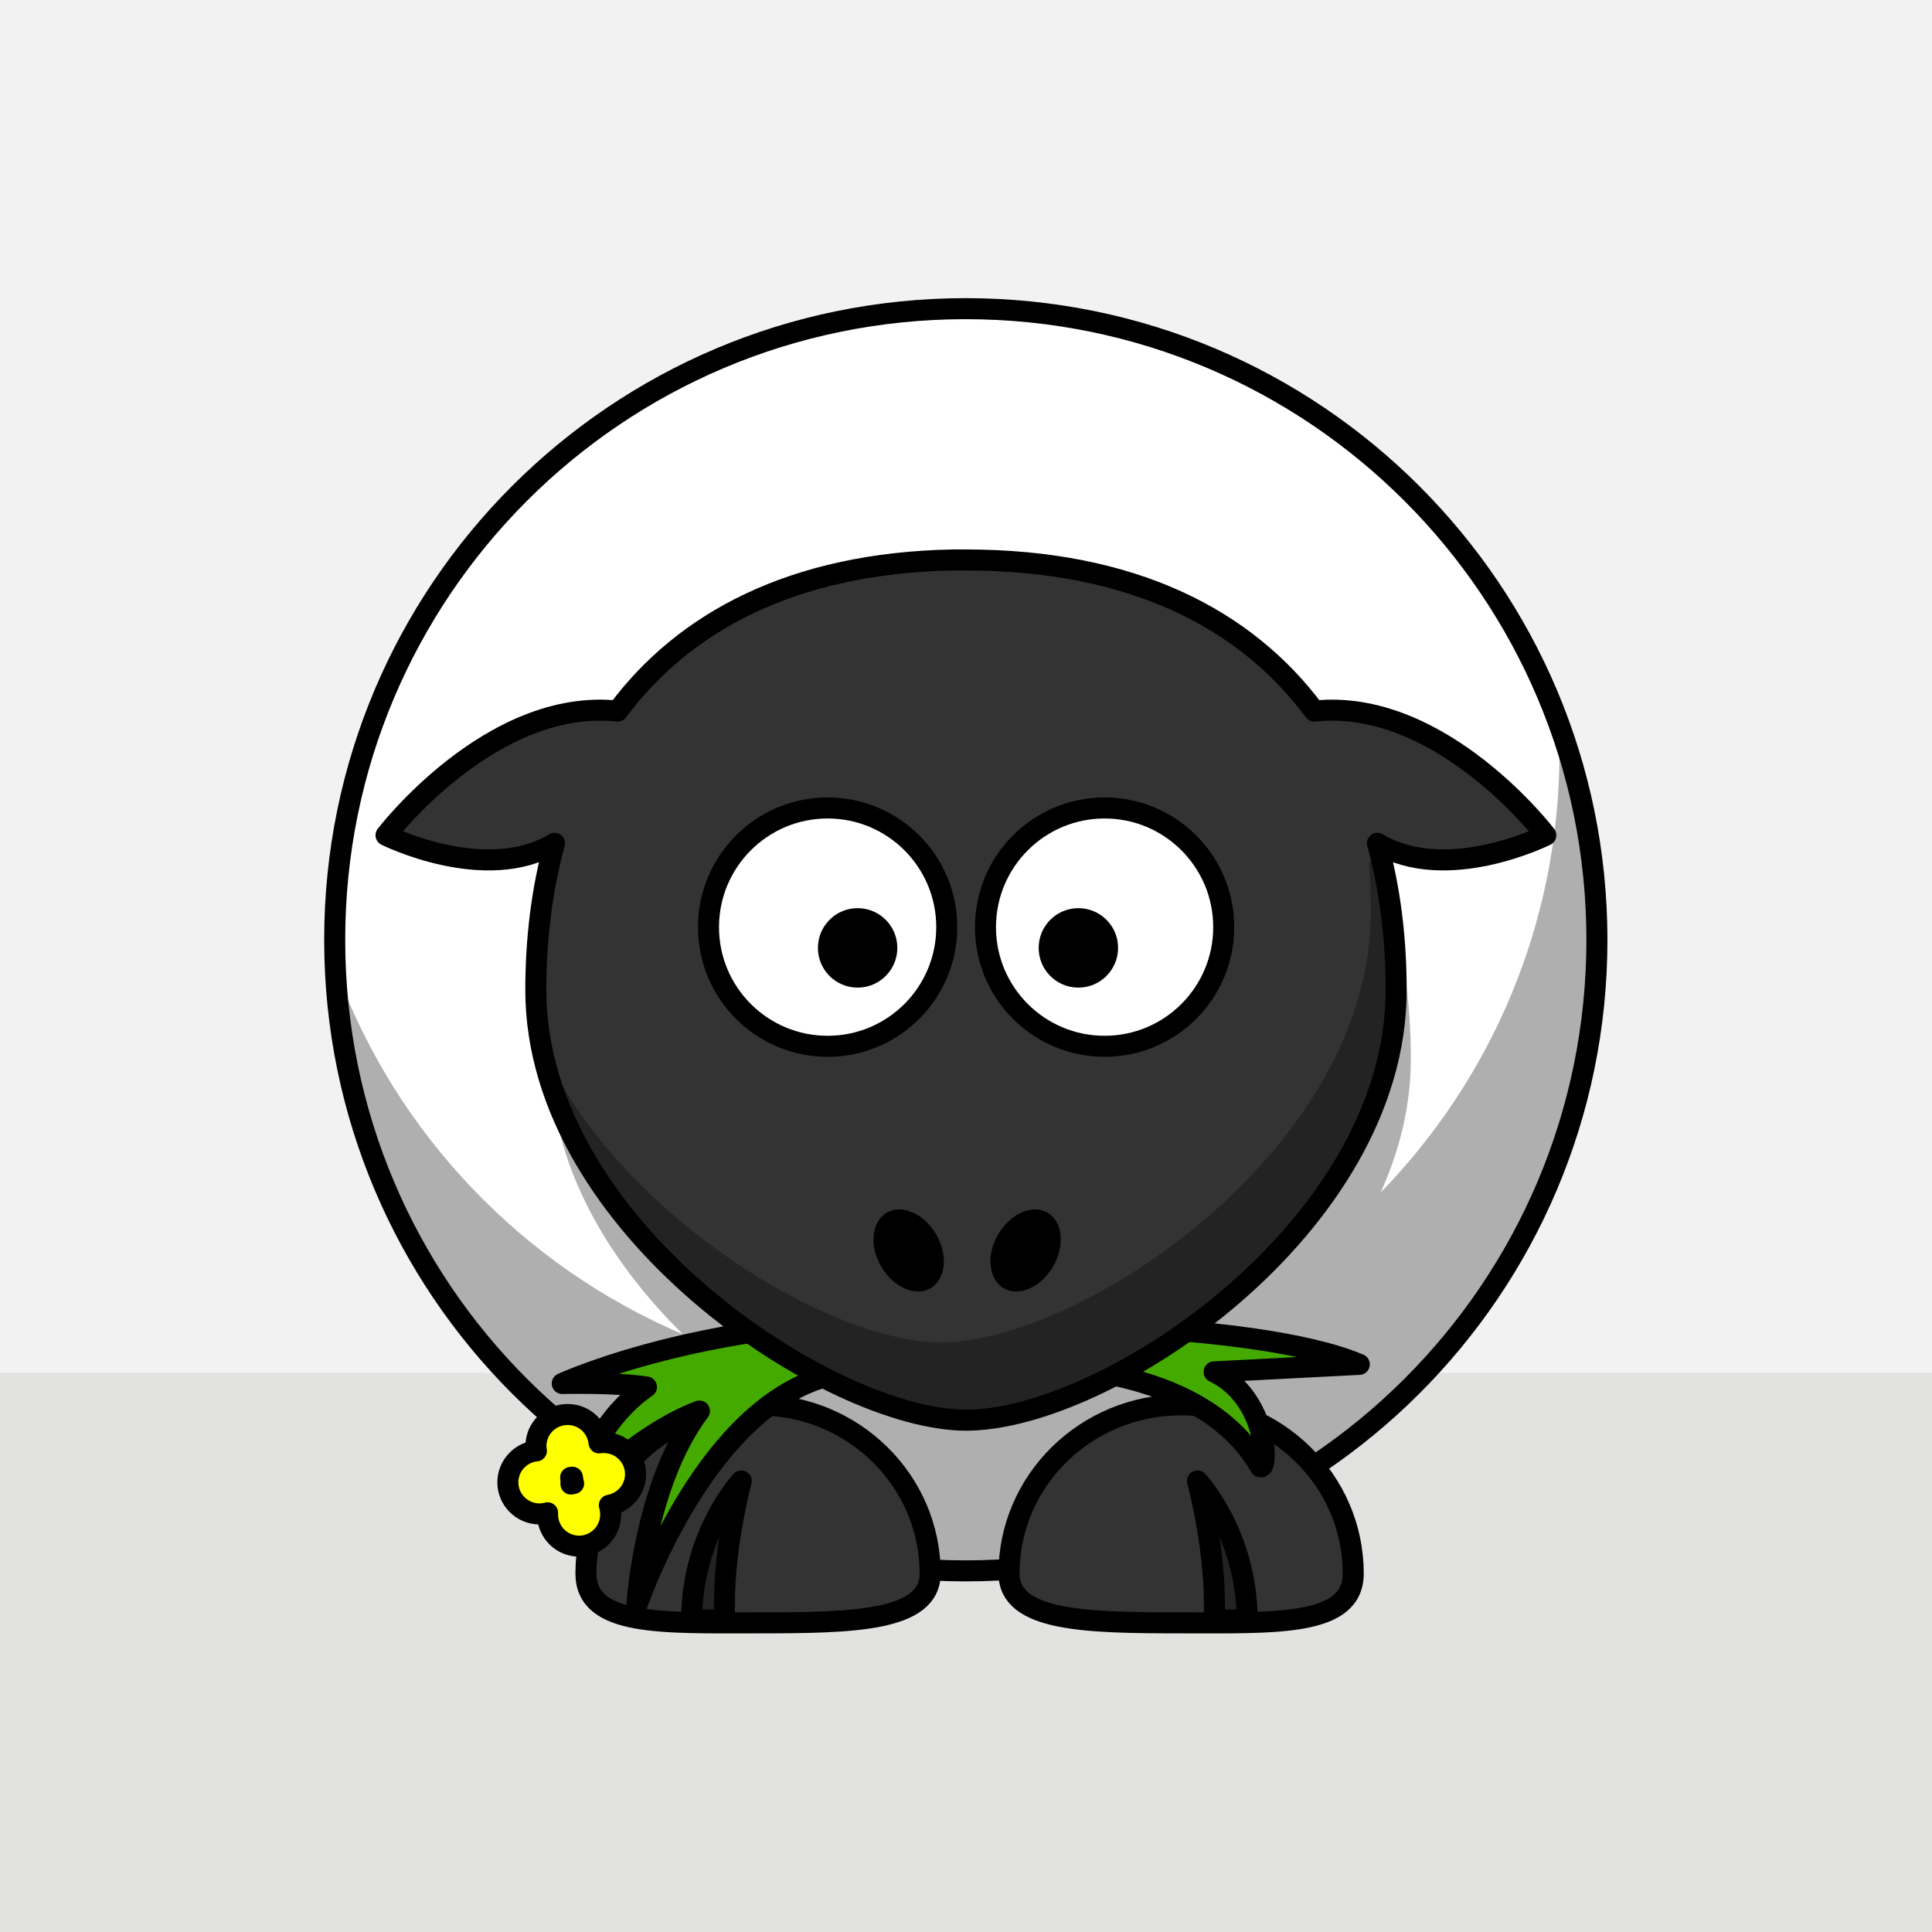
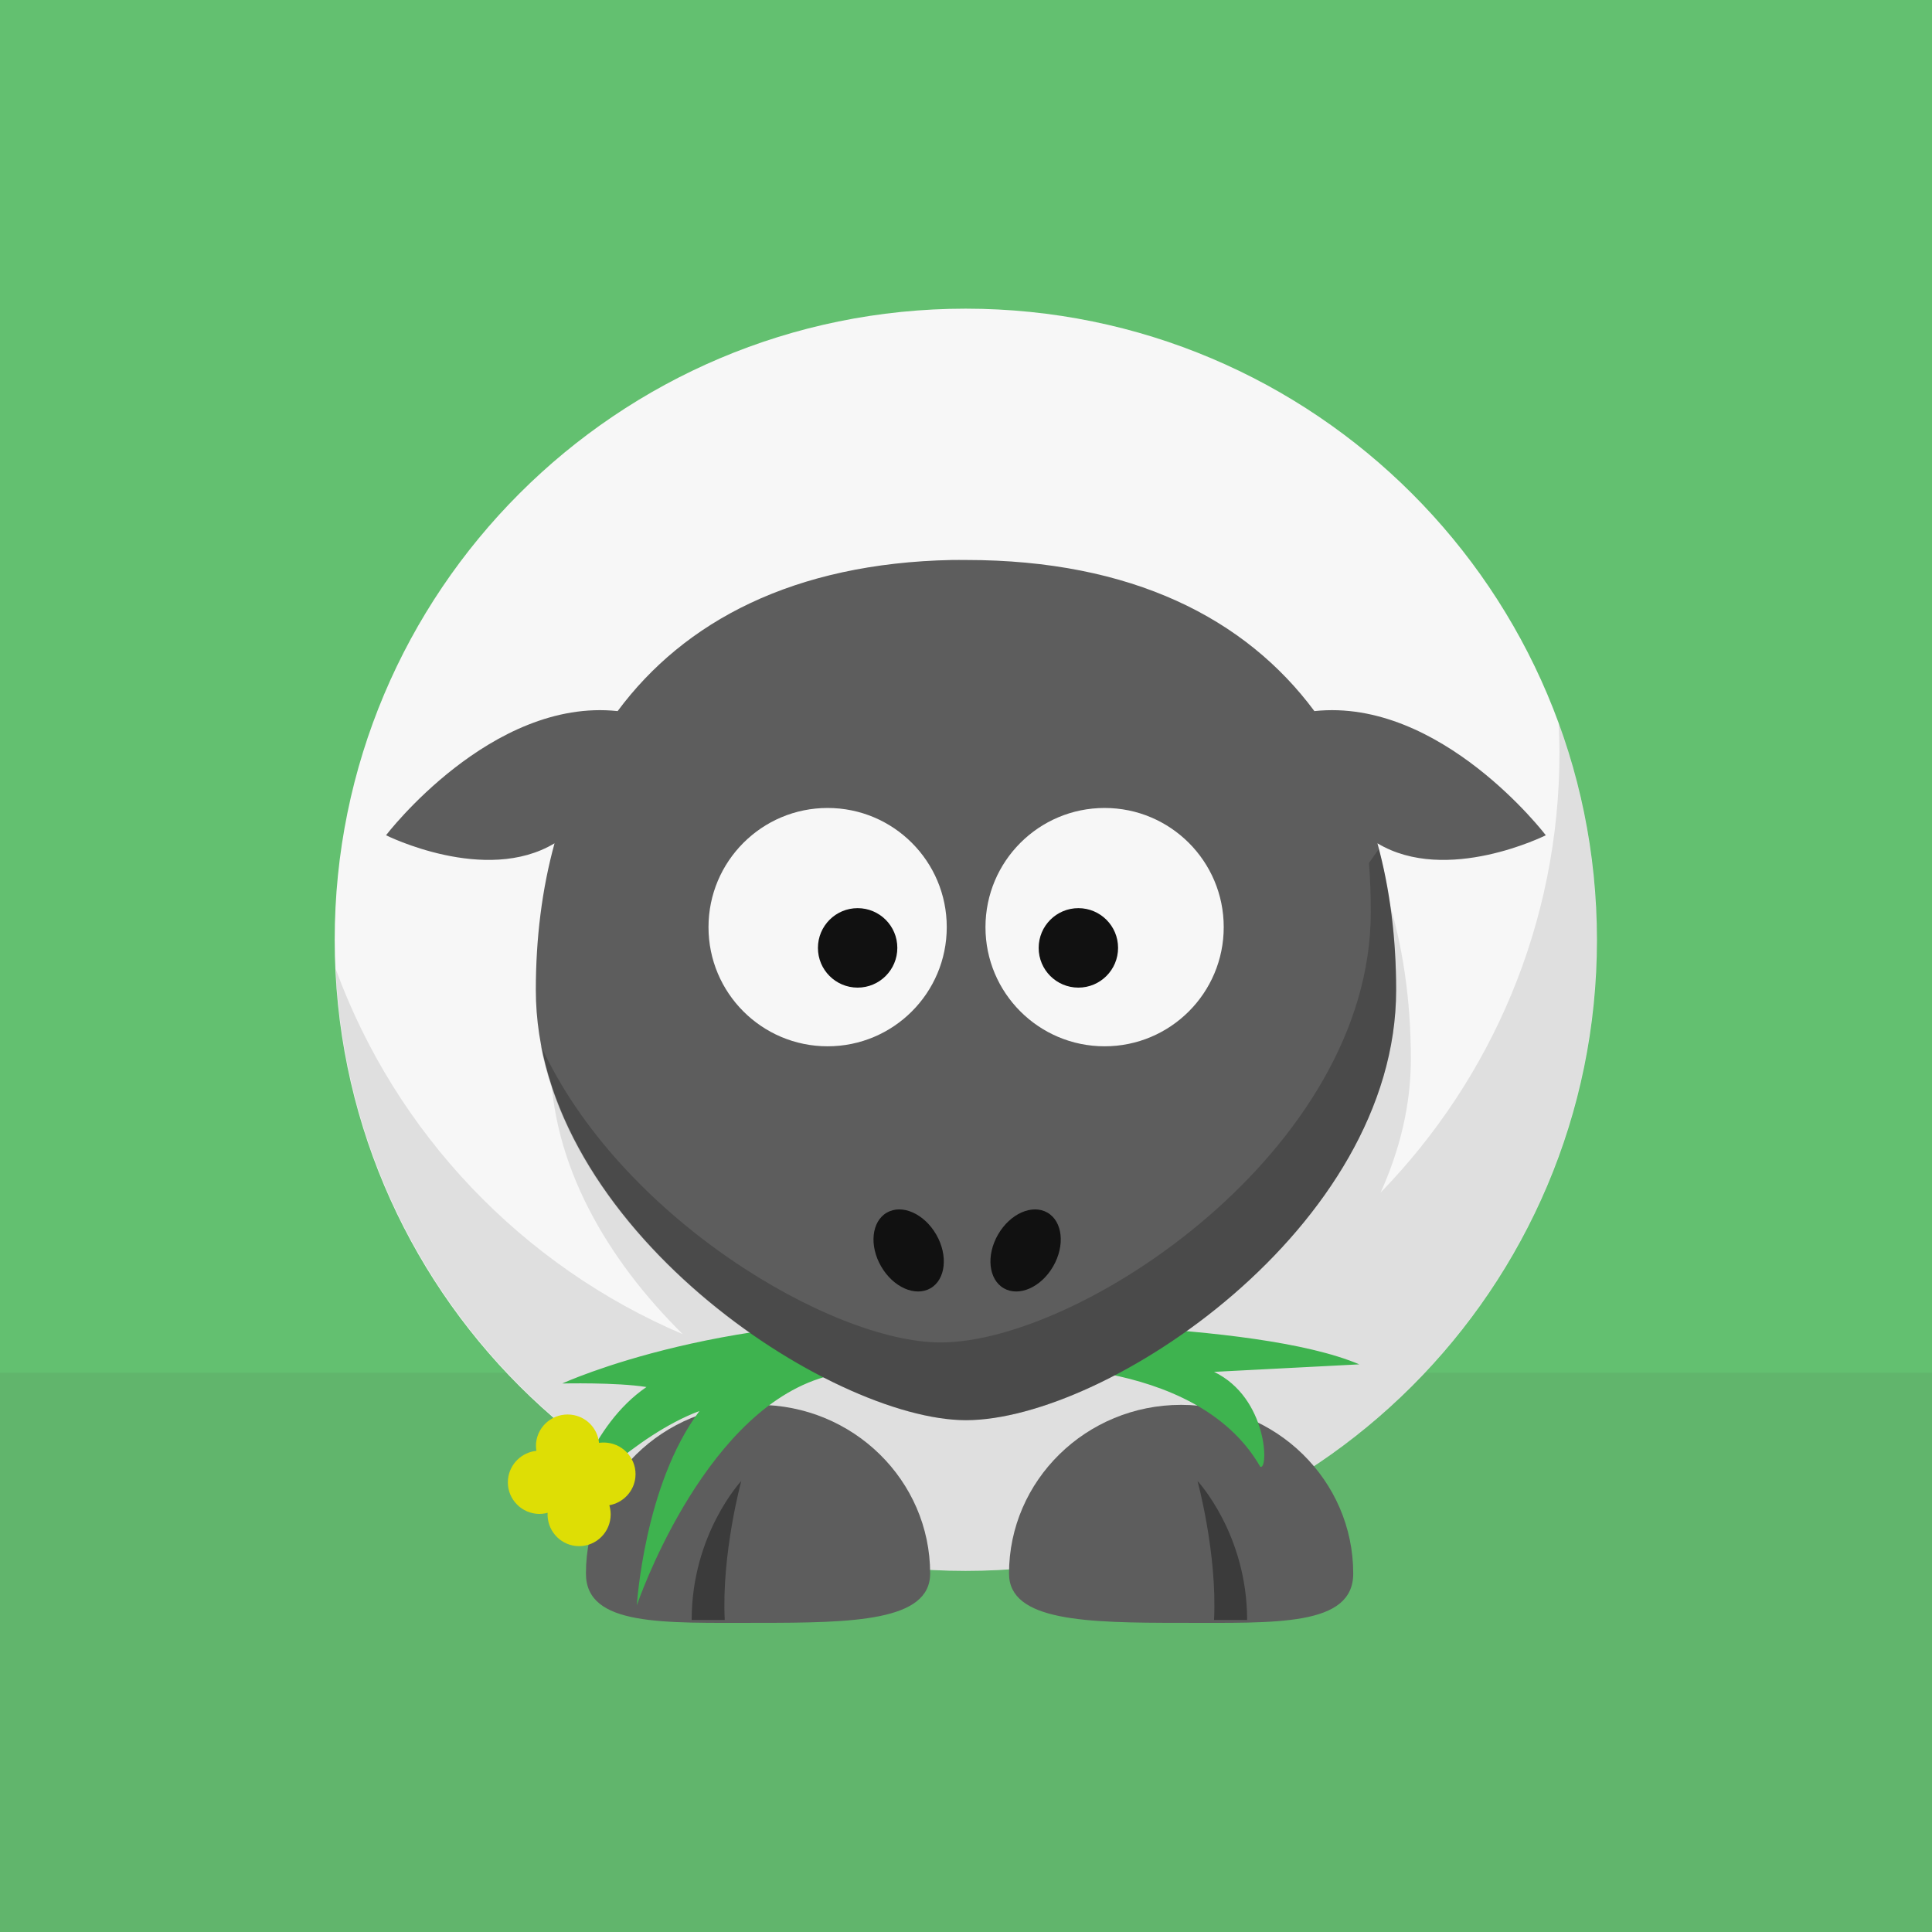
<svg xmlns="http://www.w3.org/2000/svg" id="svg11300" style="enable-background:new" height="512" width="512" version="1.0">
-   <rect id="rect4946" style="color-rendering:auto;color:#000000;isolation:auto;mix-blend-mode:normal;paint-order:stroke fill markers;shape-rendering:auto;solid-color:#000000;image-rendering:auto;enable-background:accumulate;fill:#f2f2f2" height="512" width="512" y="8.383e-8" x="1.478e-7" />
+   <rect id="rect4834" style="color-rendering:auto;color:#000000;isolation:auto;mix-blend-mode:normal;paint-order:stroke fill markers;shape-rendering:auto;solid-color:#000000;image-rendering:auto;enable-background:accumulate;fill:#f7f7f7" height="512" width="512" y="8.383e-8" x="1.478e-7" />
+   <rect id="rect4946" style="opacity:.8;color-rendering:auto;color:#000000;isolation:auto;mix-blend-mode:normal;paint-order:stroke fill markers;shape-rendering:auto;solid-color:#000000;image-rendering:auto;enable-background:accumulate;fill:#3eb34f" height="512" width="512" y="8.383e-8" x="1.478e-7" />
  <path id="rect4969" style="opacity:.1;color-rendering:auto;color:#000000;isolation:auto;mix-blend-mode:normal;paint-order:stroke fill markers;shape-rendering:auto;solid-color:#000000;image-rendering:auto;enable-background:accumulate;fill:#4d514a" d="m1.162e-7 363.8h512v148.2h-512z" />
  <g id="g4903">
-     <path id="path2" style="stroke-linejoin:round;stroke:#000;stroke-width:5.572;stroke-linecap:round;fill:#fff" d="m423.2 249.1c0 92.36-74.94 167.2-167.3 167.2-92.33 0-167.2-74.8-167.2-167.2-0.042-92.41 74.83-167.3 167.2-167.3 92.36 0 167.3 74.89 167.3 167.3z" />
-     <path id="path4" style="stroke-width:1.393;fill-opacity:.314" d="m256.2 166.8c-77.06 1.562-110.3 52.01-110.3 114 0 27.65 15.07 53.05 35.05 72.78-42.54-18.11-76.07-53.21-91.99-96.81 4.051 88.71 77.33 159.5 167 159.5 92.3 0 167.2-74.9 167.2-167.2 0-20.16-3.555-39.48-10.1-57.38 0.117 2.567 0.218 5.153 0.218 7.748 0 45.33-18.1 86.45-47.4 116.6 5.023-11.13 8.01-23.01 8.01-35.35 0-62.92-34.3-114-114-114-1.245 0-2.477-0.025-3.7 0z" />
-     <path id="path6" style="stroke-linejoin:round;stroke:#000;stroke-width:5.572;stroke-linecap:round;fill:#333" d="m267.4 417c0 12.66 20.42 13.07 45.61 13.07 25.17 0 45.61 0.966 45.61-13.07 0-24.68-20.42-44.7-45.61-44.7-25.17 0-45.61 20.03-45.61 44.7z" />
-     <path id="path8" style="stroke-linejoin:round;stroke:#000;stroke-width:5.572;stroke-linecap:round;fill:#333" d="m246.5 417c0 12.66-20.42 13.07-45.61 13.07-25.17 0-45.61 0.966-45.61-13.07 0-24.68 20.42-44.7 45.61-44.7 25.17 0 45.61 20.03 45.61 44.7z" />
-     <path id="path10" style="stroke-linejoin:round;stroke:#000;stroke-width:5.572;fill-opacity:.314;fill-rule:evenodd" d="m183.3 429.3c0-22.8 13.15-36.83 13.15-36.83s-5.261 19.29-4.385 36.83z" />
-     <path id="path12" style="stroke-linejoin:round;stroke:#000;stroke-width:5.572;fill:#4a0;fill-rule:evenodd" d="m258.4 350.7c-64.64-4.667-109.4 15.94-109.4 15.94s14.26-0.345 22.32 0.935c-15.09 10.33-20.03 30.81-20.03 30.81s16.83-18.03 34.07-24.45c-14.64 19.47-16.59 51.49-16.59 51.49s16.84-49.76 48.31-60.07c23.99-7.857 49.35-3.236 49.35-3.236s50.32-3.47 67.55 26.58c2.269 1.075 2.045-18.25-12.24-25.14l38.49-1.992c-28-11.9-101.8-10.9-101.8-10.9z" />
-     <path id="path14" style="stroke-linejoin:round;stroke:#000;stroke-width:5.572;stroke-linecap:round;fill:#333" d="m252.3 148.4c-41.97 0.851-70.95 16.23-88.62 40.05-33.52-3.605-61.38 32.9-61.38 32.9s26.31 13.16 44.66 2.133c-3.342 12.14-4.962 25.23-4.962 38.88 0 62.92 78.19 114 114 114 37.22 0 114-51.08 114-114 0-13.65-1.621-26.75-4.962-38.88 18.35 11.03 44.62-2.133 44.62-2.133s-27.82-36.5-61.33-32.9c-18.19-24.52-48.35-40.05-92.33-40.05-1.245 0-2.477-0.025-3.7 0z" />
-     <path id="path16" style="stroke-linejoin:round;stroke:#000;stroke-width:5.572;fill-opacity:.314;fill-rule:evenodd" d="m330.5 429.3c0-22.8-13.15-36.83-13.15-36.83s5.261 19.29 4.385 36.83z" />
-     <path id="path18" style="stroke-linejoin:round;stroke:#000;stroke-width:5.572;stroke-linecap:round;fill:#fff" d="m250.9 245.7c0.006 17.44-14.13 31.58-31.57 31.58s-31.58-14.14-31.57-31.58c0.006-17.44 14.13-31.58 31.57-31.58s31.58 14.14 31.57 31.58z" />
-     <path id="path20" style="stroke-linejoin:round;stroke:#000;stroke-width:5.572;stroke-linecap:round;fill:#fff" d="m324.3 245.7c0.006 17.44-14.13 31.58-31.57 31.58s-31.58-14.14-31.57-31.58c0.006-17.44 14.13-31.58 31.57-31.58s31.58 14.14 31.57 31.58z" />
-     <path id="path22" style="stroke-width:1.393" d="m296.3 251.2c0.001 5.813-4.71 10.53-10.52 10.53-5.813 0-10.53-4.714-10.52-10.53 0.001-5.813 4.71-10.53 10.52-10.53 5.813 0 10.53 4.714 10.52 10.53z" />
-     <path id="path24" style="stroke-width:1.393" d="m237.8 251.2c0.001 5.813-4.71 10.53-10.52 10.53-5.813 0-10.53-4.714-10.52-10.53 0.002-5.813 4.71-10.53 10.52-10.53 5.813 0 10.53 4.714 10.52 10.53z" />
-     <path id="path26" style="stroke-width:1.393;fill-opacity:.314" d="m365.4 225-2.612 3.7c0.347 4.285 0.479 8.641 0.479 13.06 0 62.92-76.8 114-114 114-28.85 0-85.11-33.1-106-78.83 10.61 56.07 79.64 99.43 112.7 99.43 37.22 0 114-51.08 114-114 0-13.08-1.497-25.65-4.57-37.35z" />
-     <path id="path28" style="stroke-width:1.393" d="m279.1 335.6c-3.194 5.534-9.054 8.134-13.09 5.803-4.036-2.329-4.715-8.705-1.518-14.24 3.196-5.533 9.054-8.134 13.09-5.803 4.034 2.329 4.715 8.705 1.518 14.24z" />
-     <path id="path30" style="stroke-width:1.393" d="m233.5 335.6c3.194 5.534 9.054 8.134 13.09 5.803 4.036-2.329 4.715-8.705 1.518-14.24-3.196-5.533-9.054-8.134-13.09-5.803-4.034 2.329-4.715 8.705-1.518 14.24z" />
-     <path id="path32" style="stroke-linejoin:round;stroke:#000;stroke-width:5.572;stroke-linecap:round;fill:#ff0" d="m151.3 374.9c-4.597-0.481-8.745 2.842-9.226 7.437-0.077 0.735-0.027 1.456 0.081 2.154-3.875 0.38-7.103 3.463-7.524 7.485-0.481 4.597 2.889 8.706 7.486 9.187 1.048 0.11 2.042 0.003 3.003-0.255-0.237 4.42 3.031 8.327 7.483 8.793 4.597 0.481 8.706-2.889 9.187-7.486 0.12-1.149 0.008-2.275-0.309-3.315 3.584-0.634 6.503-3.576 6.9-7.375 0.481-4.597-2.889-8.706-7.486-9.187-0.733-0.077-1.453-0.07-2.148 0.038-0.38-3.875-3.424-7.056-7.446-7.476zm0.408 16.59c0.056 0.567 0.144 1.12 0.309 1.652-0.24 0.043-0.482 0.081-0.715 0.144 0.032-0.593 0.011-1.192-0.078-1.759 0.159-0.016 0.329-0.013 0.485-0.037z" />
+     <path id="path2" style="fill:#f7f7f7" d="m423.2 249.1c0 92.36-74.94 167.2-167.3 167.2-92.33 0-167.2-74.8-167.2-167.2-0.042-92.41 74.83-167.3 167.2-167.3 92.36 0 167.3 74.89 167.3 167.3z" />
+     <path id="path4" style="opacity:.1" d="m256.2 166.8c-77.06 1.562-110.3 52.01-110.3 114 0 27.65 15.07 53.05 35.05 72.78-42.54-18.11-76.07-53.21-91.99-96.81 4.051 88.71 77.33 159.5 167 159.5 92.3 0 167.2-74.9 167.2-167.2 0-20.16-3.555-39.48-10.1-57.38 0.117 2.567 0.218 5.153 0.218 7.748 0 45.33-18.1 86.45-47.4 116.6 5.023-11.13 8.01-23.01 8.01-35.35 0-62.92-34.3-114-114-114-1.245 0-2.477-0.025-3.7 0z" />
+     <path id="path6" style="fill:#5d5d5d" d="m267.4 417c0 12.66 20.42 13.07 45.61 13.07 25.17 0 45.61 0.966 45.61-13.07 0-24.68-20.42-44.7-45.61-44.7-25.17 0-45.61 20.03-45.61 44.7z" />
+     <path id="path8" style="fill:#5d5d5d" d="m246.5 417c0 12.66-20.42 13.07-45.61 13.07-25.17 0-45.61 0.966-45.61-13.07 0-24.68 20.42-44.7 45.61-44.7 25.17 0 45.61 20.03 45.61 44.7z" />
+     <path id="path10" style="fill:#3b3b3b;fill-rule:evenodd" d="m183.3 429.3c0-22.8 13.15-36.83 13.15-36.83s-5.261 19.29-4.385 36.83z" />
+     <path id="path12" style="fill-rule:evenodd;fill:#3eb34f" d="m258.4 350.7c-64.64-4.667-109.4 15.94-109.4 15.94s14.26-0.345 22.32 0.935c-15.09 10.33-20.03 30.81-20.03 30.81s16.83-18.03 34.07-24.45c-14.64 19.47-16.59 51.49-16.59 51.49s16.84-49.76 48.31-60.07c23.99-7.857 49.35-3.236 49.35-3.236s50.32-3.47 67.55 26.58c2.269 1.075 2.045-18.25-12.24-25.14l38.49-1.992c-28-11.9-101.8-10.9-101.8-10.9z" />
+     <path id="path14" style="fill:#5d5d5d" d="m252.3 148.4c-41.97 0.851-70.95 16.23-88.62 40.05-33.52-3.605-61.38 32.9-61.38 32.9s26.31 13.16 44.66 2.133c-3.342 12.14-4.962 25.23-4.962 38.88 0 62.92 78.19 114 114 114 37.22 0 114-51.08 114-114 0-13.65-1.621-26.75-4.962-38.88 18.35 11.03 44.62-2.133 44.62-2.133s-27.82-36.5-61.33-32.9c-18.19-24.52-48.35-40.05-92.33-40.05-1.245 0-2.477-0.025-3.7 0z" />
+     <path id="path16" style="fill:#3b3b3b;fill-rule:evenodd" d="m330.5 429.3c0-22.8-13.15-36.83-13.15-36.83s5.261 19.29 4.385 36.83z" />
+     <path id="path18" style="fill:#f7f7f7" d="m250.9 245.7c0.006 17.44-14.13 31.58-31.57 31.58s-31.58-14.14-31.57-31.58c0.006-17.44 14.13-31.58 31.57-31.58s31.58 14.14 31.57 31.58z" />
+     <path id="path20" style="fill:#f7f7f7" d="m324.3 245.7c0.006 17.44-14.13 31.58-31.57 31.58s-31.58-14.14-31.57-31.58c0.006-17.44 14.13-31.58 31.57-31.58s31.58 14.14 31.57 31.58z" />
+     <path id="path22" style="fill:#111" d="m296.3 251.2c0.001 5.813-4.71 10.53-10.52 10.53-5.813 0-10.53-4.714-10.52-10.53 0.001-5.813 4.71-10.53 10.52-10.53 5.813 0 10.53 4.714 10.52 10.53z" />
+     <path id="path24" style="fill:#111" d="m237.8 251.2c0.001 5.813-4.71 10.53-10.52 10.53-5.813 0-10.53-4.714-10.52-10.53 0.002-5.813 4.71-10.53 10.52-10.53 5.813 0 10.53 4.714 10.52 10.53z" />
+     <path id="path26" style="opacity:.2" d="m365.4 225-2.612 3.7c0.347 4.285 0.479 8.641 0.479 13.06 0 62.92-76.8 114-114 114-28.85 0-85.11-33.1-106-78.83 10.61 56.07 79.64 99.43 112.7 99.43 37.22 0 114-51.08 114-114 0-13.08-1.497-25.65-4.57-37.35z" />
+     <path id="path28" style="fill:#111" d="m279.1 335.6c-3.194 5.534-9.054 8.134-13.09 5.803-4.036-2.329-4.715-8.705-1.518-14.24 3.196-5.533 9.054-8.134 13.09-5.803 4.034 2.329 4.715 8.705 1.518 14.24z" />
+     <path id="path30" style="fill:#111" d="m233.5 335.6c3.194 5.534 9.054 8.134 13.09 5.803 4.036-2.329 4.715-8.705 1.518-14.24-3.196-5.533-9.054-8.134-13.09-5.803-4.034 2.329-4.715 8.705-1.518 14.24z" />
+     <path id="path32" style="fill:#dede05" d="m151.3 374.9c-4.597-0.481-8.745 2.842-9.226 7.437-0.077 0.735-0.027 1.456 0.081 2.154-3.875 0.38-7.103 3.463-7.524 7.485-0.481 4.597 2.889 8.706 7.486 9.187 1.048 0.11 2.042 0.003 3.003-0.255-0.237 4.42 3.031 8.327 7.483 8.793 4.597 0.481 8.706-2.889 9.187-7.486 0.12-1.149 0.008-2.275-0.309-3.315 3.584-0.634 6.503-3.576 6.9-7.375 0.481-4.597-2.889-8.706-7.486-9.187-0.733-0.077-1.453-0.07-2.148 0.038-0.38-3.875-3.424-7.056-7.446-7.476z" />
  </g>
</svg>
